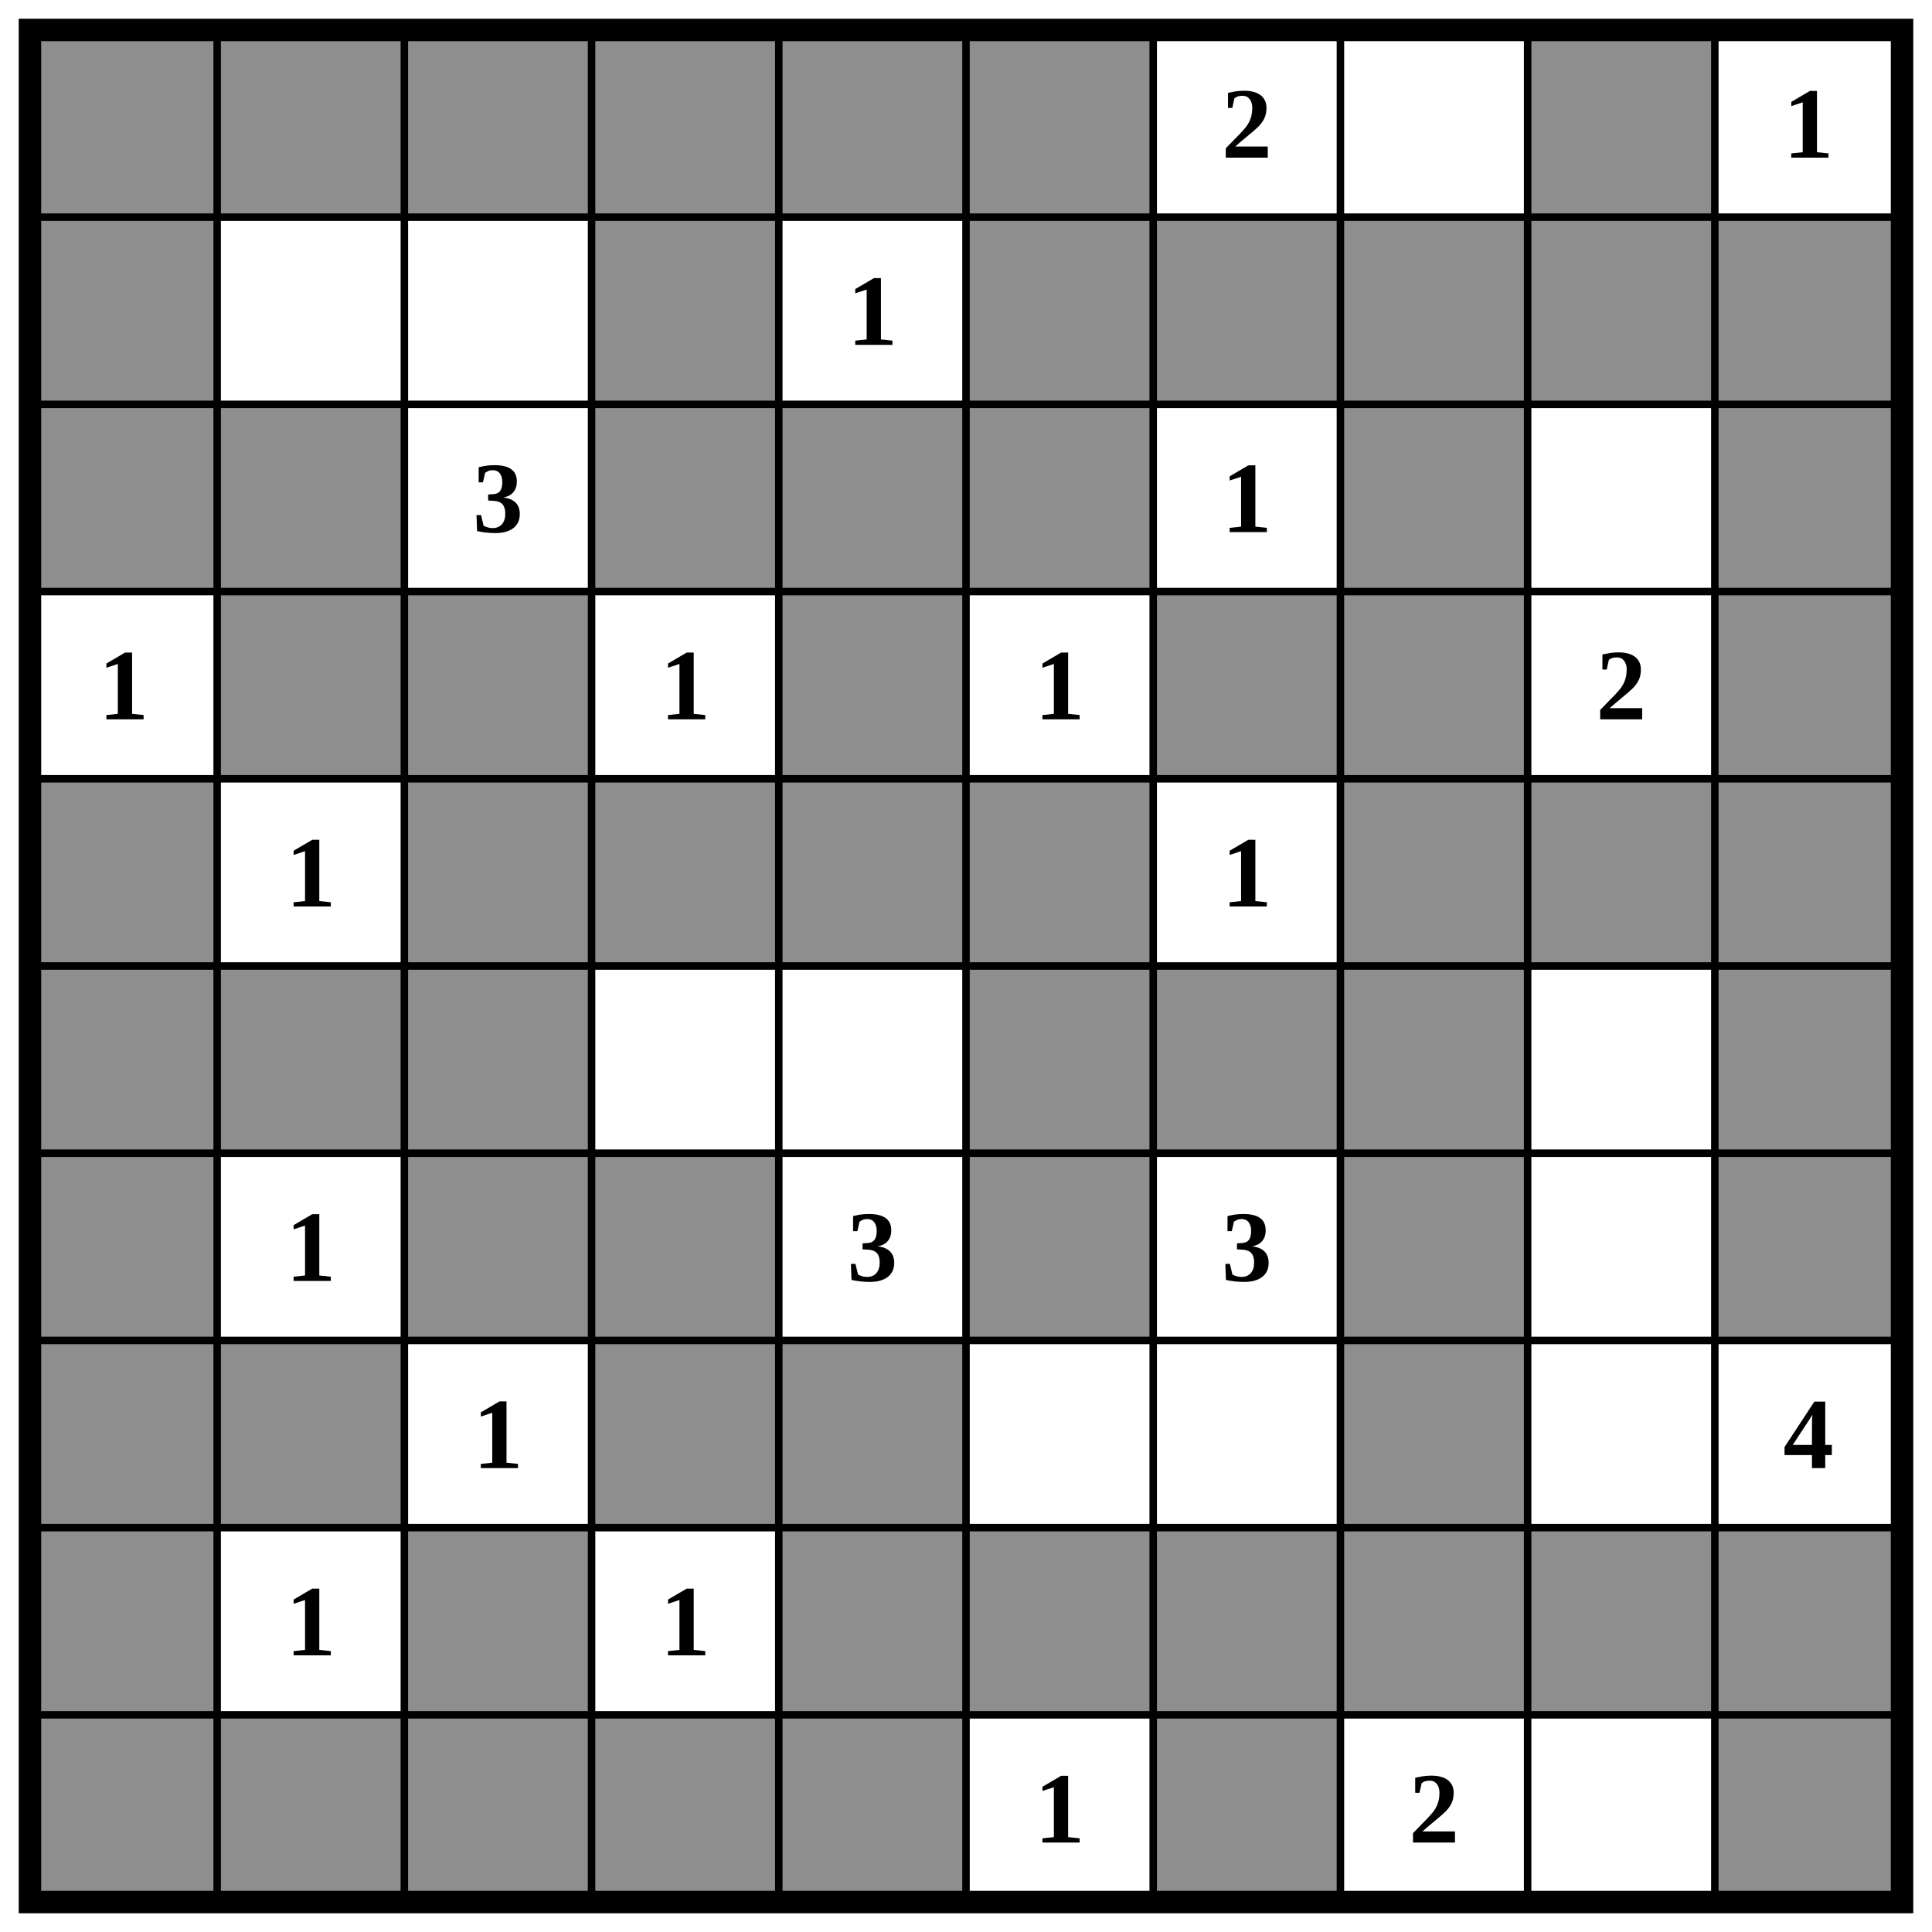
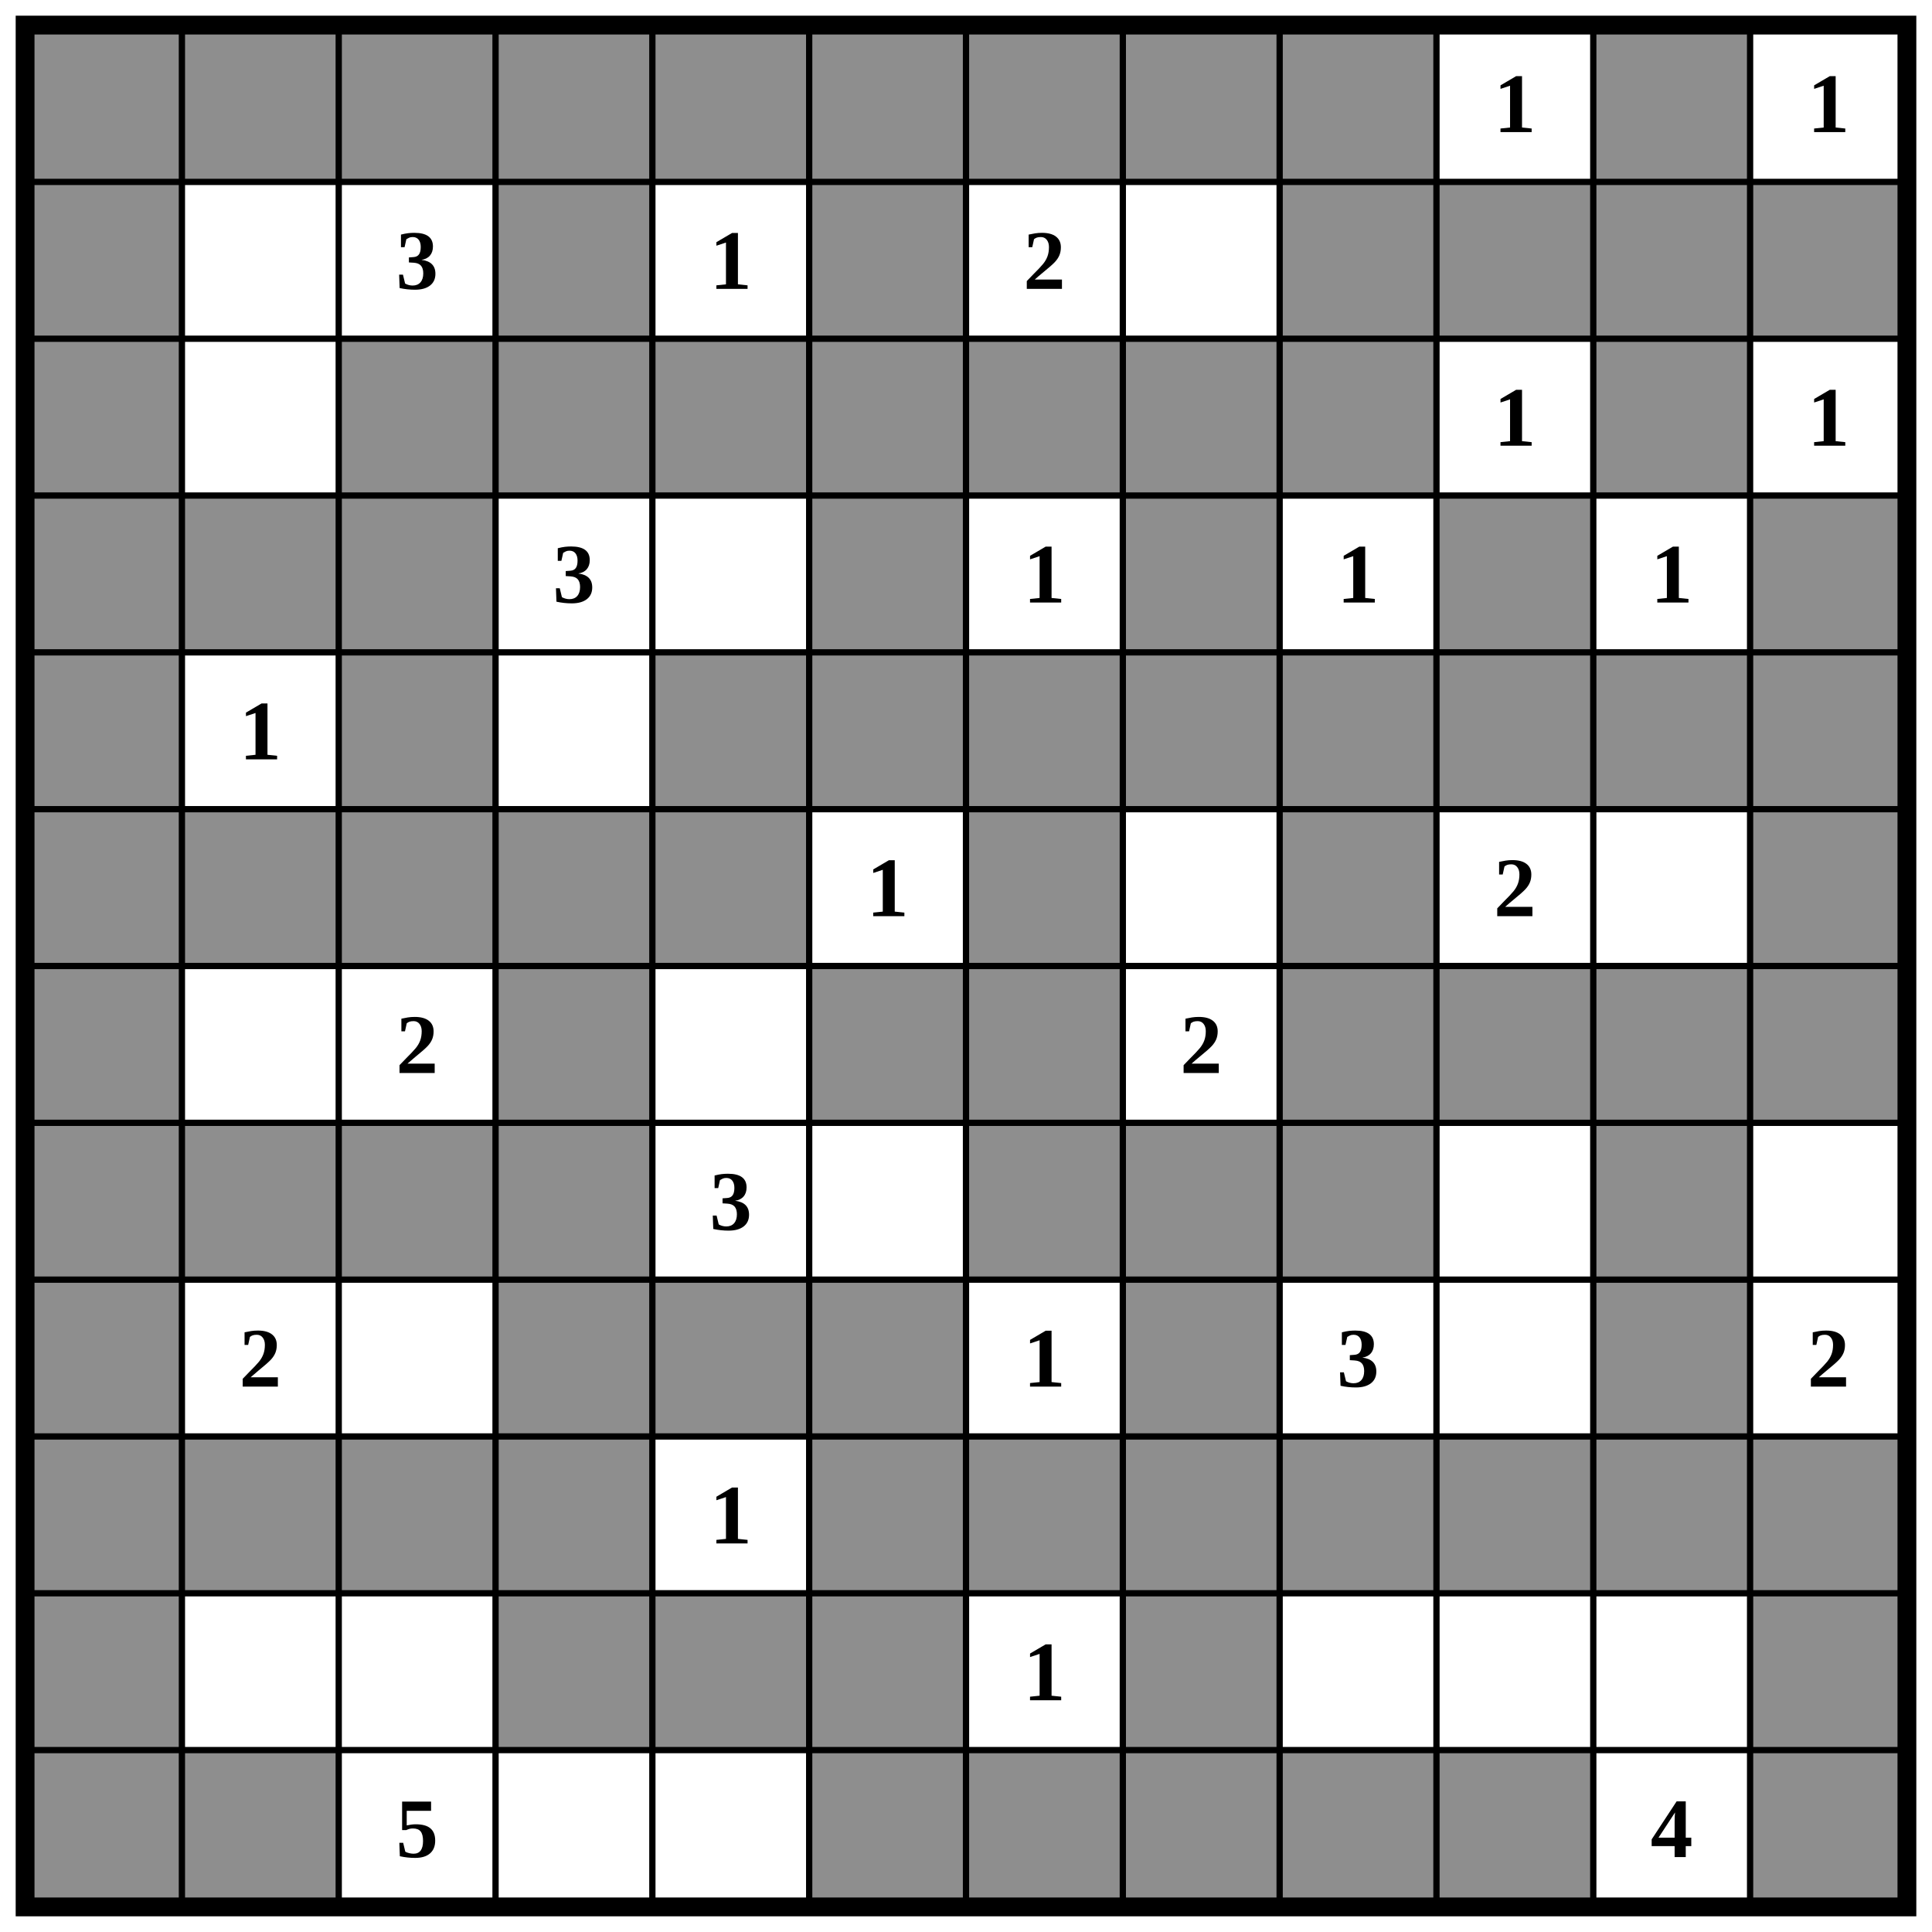
- <svg xmlns="http://www.w3.org/2000/svg" class="p" viewBox="0 0 1032 1032" preserveAspectRatio="xMidYMid meet" shape-rendering="geometricPrecision">
+ <svg xmlns="http://www.w3.org/2000/svg" class="p" viewBox="0 0 1232 1232" preserveAspectRatio="xMidYMid meet" shape-rendering="geometricPrecision">
  <g fill="#8e8e8e">
    <rect x="16" y="16" width="100" height="100" />
    <rect x="116" y="16" width="100" height="100" />
    <rect x="216" y="16" width="100" height="100" />
    <rect x="316" y="16" width="100" height="100" />
    <rect x="416" y="16" width="100" height="100" />
    <rect x="516" y="16" width="100" height="100" />
+     <rect x="616" y="16" width="100" height="100" />
+     <rect x="716" y="16" width="100" height="100" />
    <rect x="816" y="16" width="100" height="100" />
+     <rect x="1016" y="16" width="100" height="100" />
    <rect x="16" y="116" width="100" height="100" />
    <rect x="316" y="116" width="100" height="100" />
    <rect x="516" y="116" width="100" height="100" />
-     <rect x="616" y="116" width="100" height="100" />
-     <rect x="716" y="116" width="100" height="100" />
    <rect x="816" y="116" width="100" height="100" />
    <rect x="916" y="116" width="100" height="100" />
+     <rect x="1016" y="116" width="100" height="100" />
+     <rect x="1116" y="116" width="100" height="100" />
    <rect x="16" y="216" width="100" height="100" />
-     <rect x="116" y="216" width="100" height="100" />
+     <rect x="216" y="216" width="100" height="100" />
    <rect x="316" y="216" width="100" height="100" />
    <rect x="416" y="216" width="100" height="100" />
    <rect x="516" y="216" width="100" height="100" />
+     <rect x="616" y="216" width="100" height="100" />
    <rect x="716" y="216" width="100" height="100" />
-     <rect x="916" y="216" width="100" height="100" />
+     <rect x="816" y="216" width="100" height="100" />
+     <rect x="1016" y="216" width="100" height="100" />
+     <rect x="16" y="316" width="100" height="100" />
    <rect x="116" y="316" width="100" height="100" />
    <rect x="216" y="316" width="100" height="100" />
-     <rect x="416" y="316" width="100" height="100" />
-     <rect x="616" y="316" width="100" height="100" />
+     <rect x="516" y="316" width="100" height="100" />
    <rect x="716" y="316" width="100" height="100" />
    <rect x="916" y="316" width="100" height="100" />
+     <rect x="1116" y="316" width="100" height="100" />
    <rect x="16" y="416" width="100" height="100" />
    <rect x="216" y="416" width="100" height="100" />
-     <rect x="316" y="416" width="100" height="100" />
    <rect x="416" y="416" width="100" height="100" />
    <rect x="516" y="416" width="100" height="100" />
+     <rect x="616" y="416" width="100" height="100" />
    <rect x="716" y="416" width="100" height="100" />
    <rect x="816" y="416" width="100" height="100" />
    <rect x="916" y="416" width="100" height="100" />
+     <rect x="1016" y="416" width="100" height="100" />
+     <rect x="1116" y="416" width="100" height="100" />
    <rect x="16" y="516" width="100" height="100" />
    <rect x="116" y="516" width="100" height="100" />
    <rect x="216" y="516" width="100" height="100" />
-     <rect x="516" y="516" width="100" height="100" />
+     <rect x="316" y="516" width="100" height="100" />
+     <rect x="416" y="516" width="100" height="100" />
    <rect x="616" y="516" width="100" height="100" />
-     <rect x="716" y="516" width="100" height="100" />
-     <rect x="916" y="516" width="100" height="100" />
+     <rect x="816" y="516" width="100" height="100" />
+     <rect x="1116" y="516" width="100" height="100" />
    <rect x="16" y="616" width="100" height="100" />
-     <rect x="216" y="616" width="100" height="100" />
    <rect x="316" y="616" width="100" height="100" />
    <rect x="516" y="616" width="100" height="100" />
-     <rect x="716" y="616" width="100" height="100" />
+     <rect x="616" y="616" width="100" height="100" />
+     <rect x="816" y="616" width="100" height="100" />
    <rect x="916" y="616" width="100" height="100" />
+     <rect x="1016" y="616" width="100" height="100" />
+     <rect x="1116" y="616" width="100" height="100" />
    <rect x="16" y="716" width="100" height="100" />
    <rect x="116" y="716" width="100" height="100" />
+     <rect x="216" y="716" width="100" height="100" />
    <rect x="316" y="716" width="100" height="100" />
-     <rect x="416" y="716" width="100" height="100" />
+     <rect x="616" y="716" width="100" height="100" />
    <rect x="716" y="716" width="100" height="100" />
+     <rect x="816" y="716" width="100" height="100" />
+     <rect x="1016" y="716" width="100" height="100" />
    <rect x="16" y="816" width="100" height="100" />
-     <rect x="216" y="816" width="100" height="100" />
+     <rect x="316" y="816" width="100" height="100" />
    <rect x="416" y="816" width="100" height="100" />
    <rect x="516" y="816" width="100" height="100" />
-     <rect x="616" y="816" width="100" height="100" />
    <rect x="716" y="816" width="100" height="100" />
-     <rect x="816" y="816" width="100" height="100" />
-     <rect x="916" y="816" width="100" height="100" />
+     <rect x="1016" y="816" width="100" height="100" />
    <rect x="16" y="916" width="100" height="100" />
    <rect x="116" y="916" width="100" height="100" />
    <rect x="216" y="916" width="100" height="100" />
    <rect x="316" y="916" width="100" height="100" />
-     <rect x="416" y="916" width="100" height="100" />
+     <rect x="516" y="916" width="100" height="100" />
    <rect x="616" y="916" width="100" height="100" />
+     <rect x="716" y="916" width="100" height="100" />
+     <rect x="816" y="916" width="100" height="100" />
    <rect x="916" y="916" width="100" height="100" />
+     <rect x="1016" y="916" width="100" height="100" />
+     <rect x="1116" y="916" width="100" height="100" />
+     <rect x="16" y="1016" width="100" height="100" />
+     <rect x="316" y="1016" width="100" height="100" />
+     <rect x="416" y="1016" width="100" height="100" />
+     <rect x="516" y="1016" width="100" height="100" />
+     <rect x="716" y="1016" width="100" height="100" />
+     <rect x="1116" y="1016" width="100" height="100" />
+     <rect x="16" y="1116" width="100" height="100" />
+     <rect x="116" y="1116" width="100" height="100" />
+     <rect x="516" y="1116" width="100" height="100" />
+     <rect x="616" y="1116" width="100" height="100" />
+     <rect x="716" y="1116" width="100" height="100" />
+     <rect x="816" y="1116" width="100" height="100" />
+     <rect x="916" y="1116" width="100" height="100" />
+     <rect x="1116" y="1116" width="100" height="100" />
  </g>
-   <path d="M16 116H1016M16 216H1016M16 316H1016M16 416H1016M16 516H1016M16 616H1016M16 716H1016M16 816H1016M16 916H1016M116 16V1016M216 16V1016M316 16V1016M416 16V1016M516 16V1016M616 16V1016M716 16V1016M816 16V1016M916 16V1016" fill="none" stroke="#000" stroke-width="4" stroke-linecap="square" />
-   <rect x="16" y="16" width="1000" height="1000" fill="none" stroke="#000" stroke-width="12" />
+   <path d="M16 116H1216M16 216H1216M16 316H1216M16 416H1216M16 516H1216M16 616H1216M16 716H1216M16 816H1216M16 916H1216M16 1016H1216M16 1116H1216M116 16V1216M216 16V1216M316 16V1216M416 16V1216M516 16V1216M616 16V1216M716 16V1216M816 16V1216M916 16V1216M1016 16V1216M1116 16V1216" fill="none" stroke="#000" stroke-width="4" stroke-linecap="square" />
+   <rect x="16" y="16" width="1200" height="1200" fill="none" stroke="#000" stroke-width="12" />
  <g fill="#000" font-size="54" font-weight="700" text-anchor="middle" dominant-baseline="central">
-     <text x="666" y="66">2</text>
    <text x="966" y="66">1</text>
+     <text x="1166" y="66">1</text>
+     <text x="266" y="166">3</text>
    <text x="466" y="166">1</text>
-     <text x="266" y="266">3</text>
-     <text x="666" y="266">1</text>
-     <text x="66" y="366">1</text>
-     <text x="366" y="366">1</text>
-     <text x="566" y="366">1</text>
-     <text x="866" y="366">2</text>
+     <text x="666" y="166">2</text>
+     <text x="966" y="266">1</text>
+     <text x="1166" y="266">1</text>
+     <text x="366" y="366">3</text>
+     <text x="666" y="366">1</text>
+     <text x="866" y="366">1</text>
+     <text x="1066" y="366">1</text>
    <text x="166" y="466">1</text>
-     <text x="666" y="466">1</text>
-     <text x="166" y="666">1</text>
-     <text x="466" y="666">3</text>
-     <text x="666" y="666">3</text>
-     <text x="266" y="766">1</text>
-     <text x="966" y="766">4</text>
-     <text x="166" y="866">1</text>
-     <text x="366" y="866">1</text>
-     <text x="566" y="966">1</text>
-     <text x="766" y="966">2</text>
+     <text x="566" y="566">1</text>
+     <text x="966" y="566">2</text>
+     <text x="266" y="666">2</text>
+     <text x="766" y="666">2</text>
+     <text x="466" y="766">3</text>
+     <text x="166" y="866">2</text>
+     <text x="666" y="866">1</text>
+     <text x="866" y="866">3</text>
+     <text x="1166" y="866">2</text>
+     <text x="466" y="966">1</text>
+     <text x="666" y="1066">1</text>
+     <text x="266" y="1166">5</text>
+     <text x="1066" y="1166">4</text>
  </g>
</svg>
